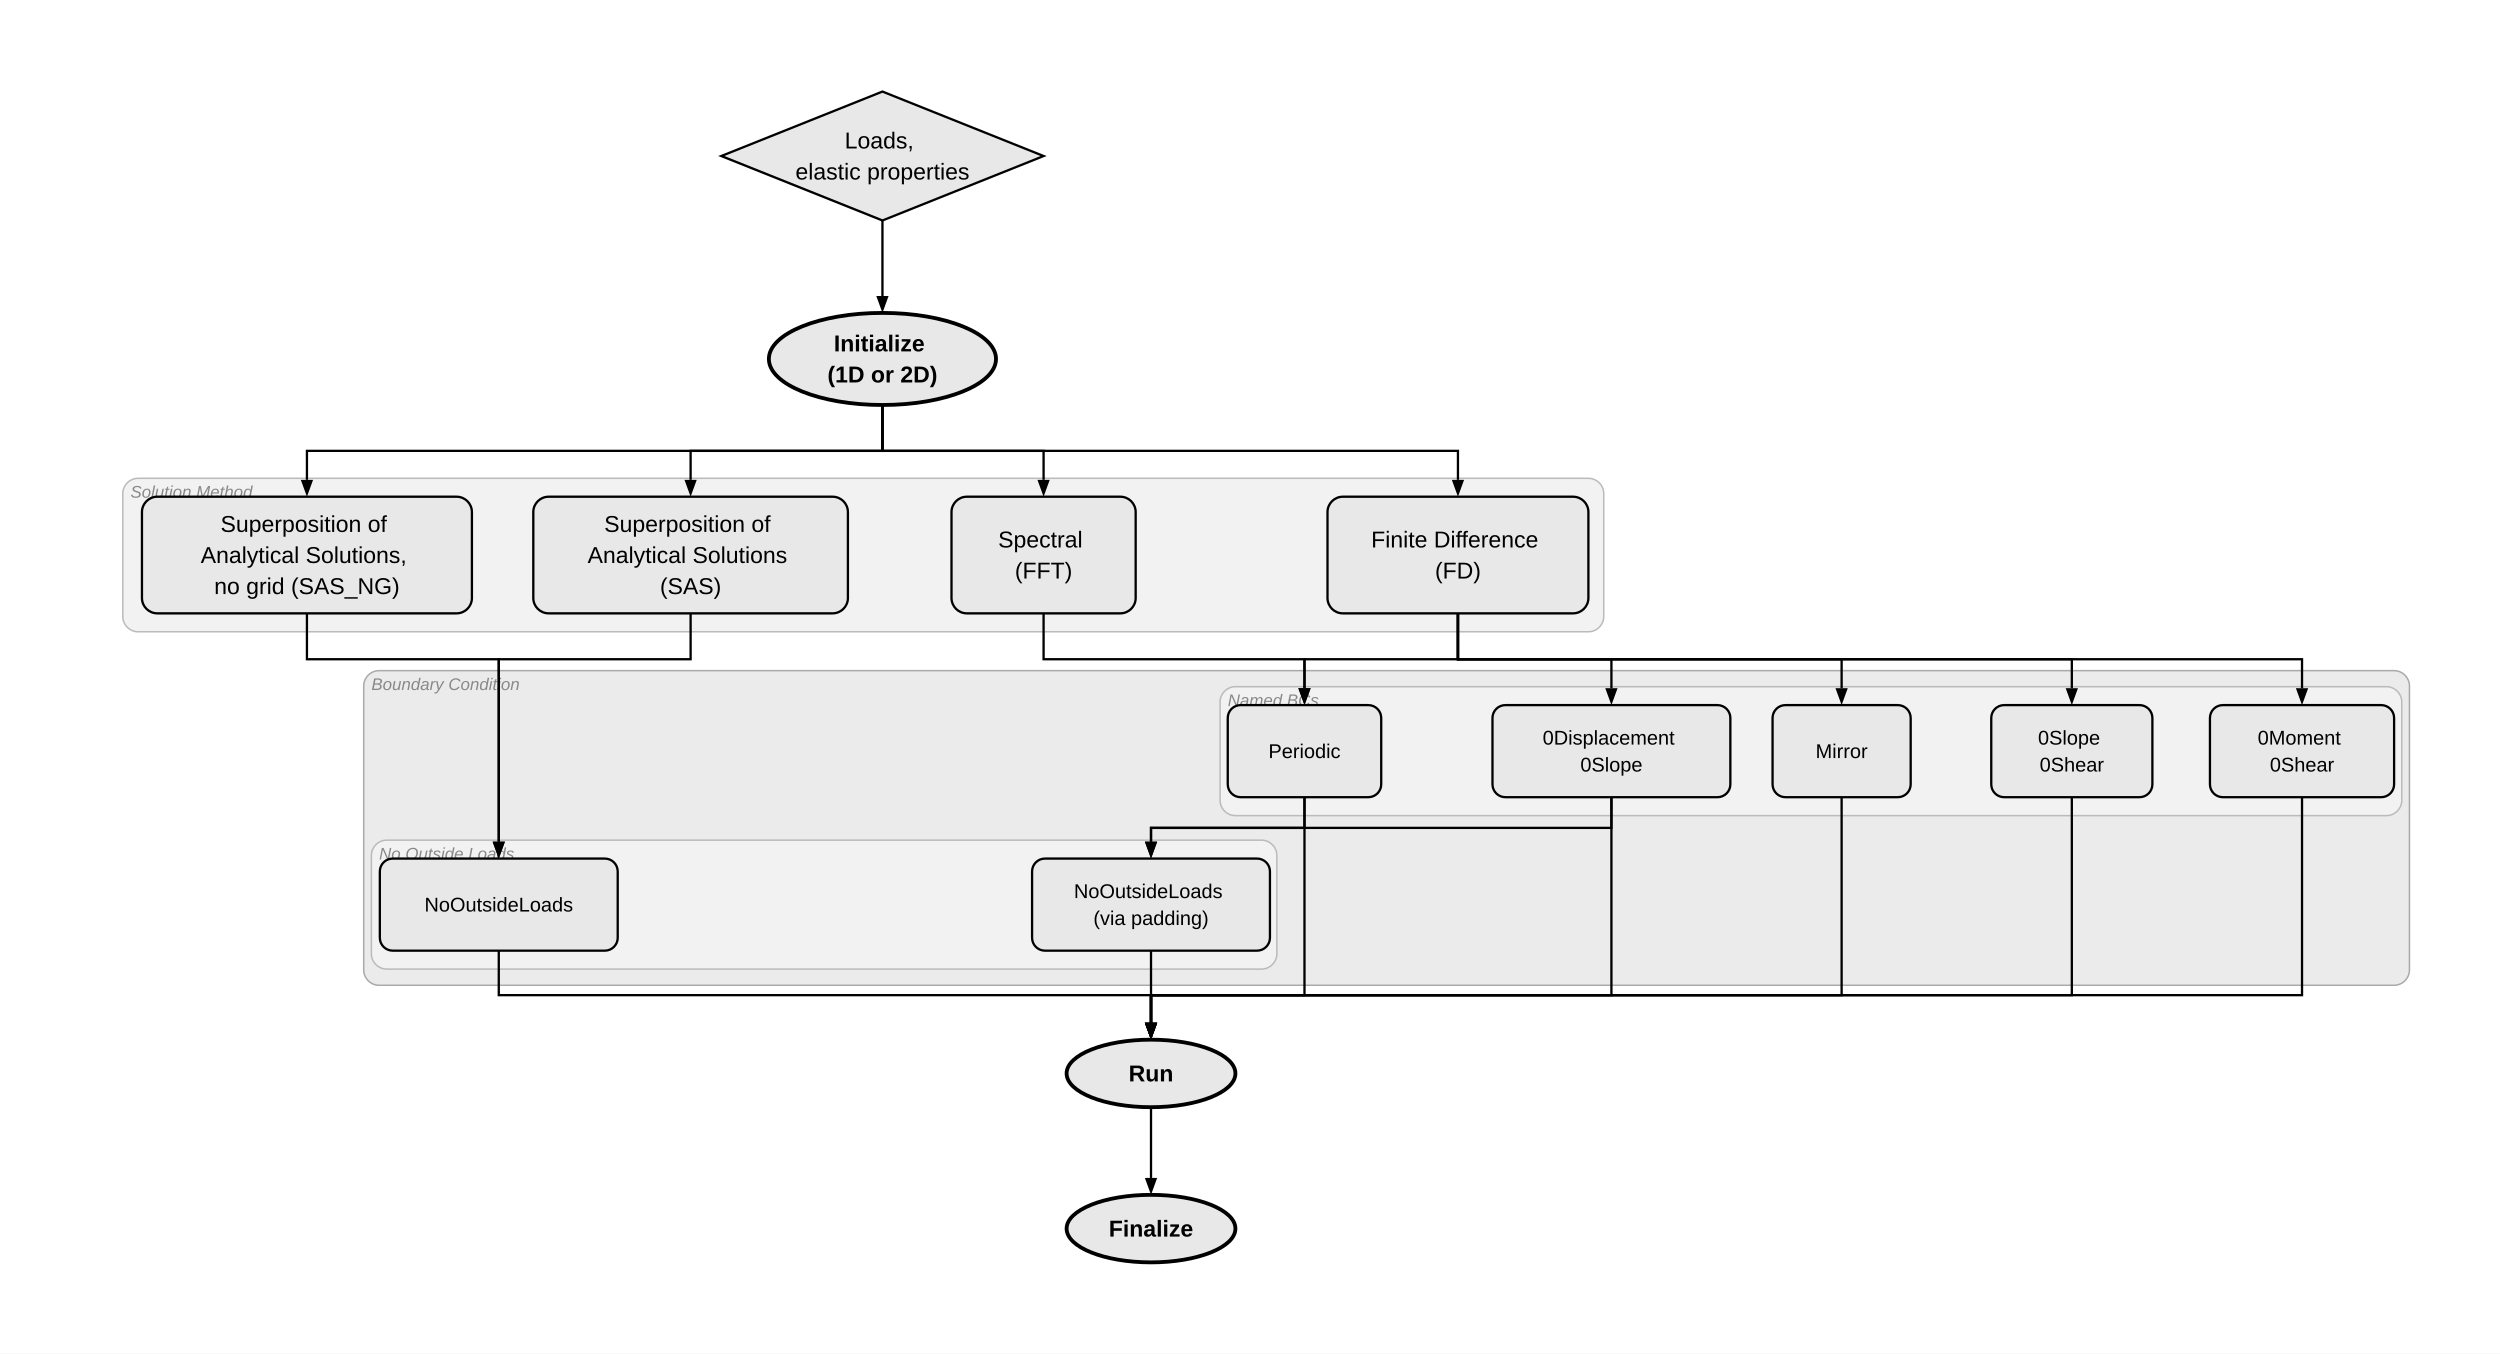
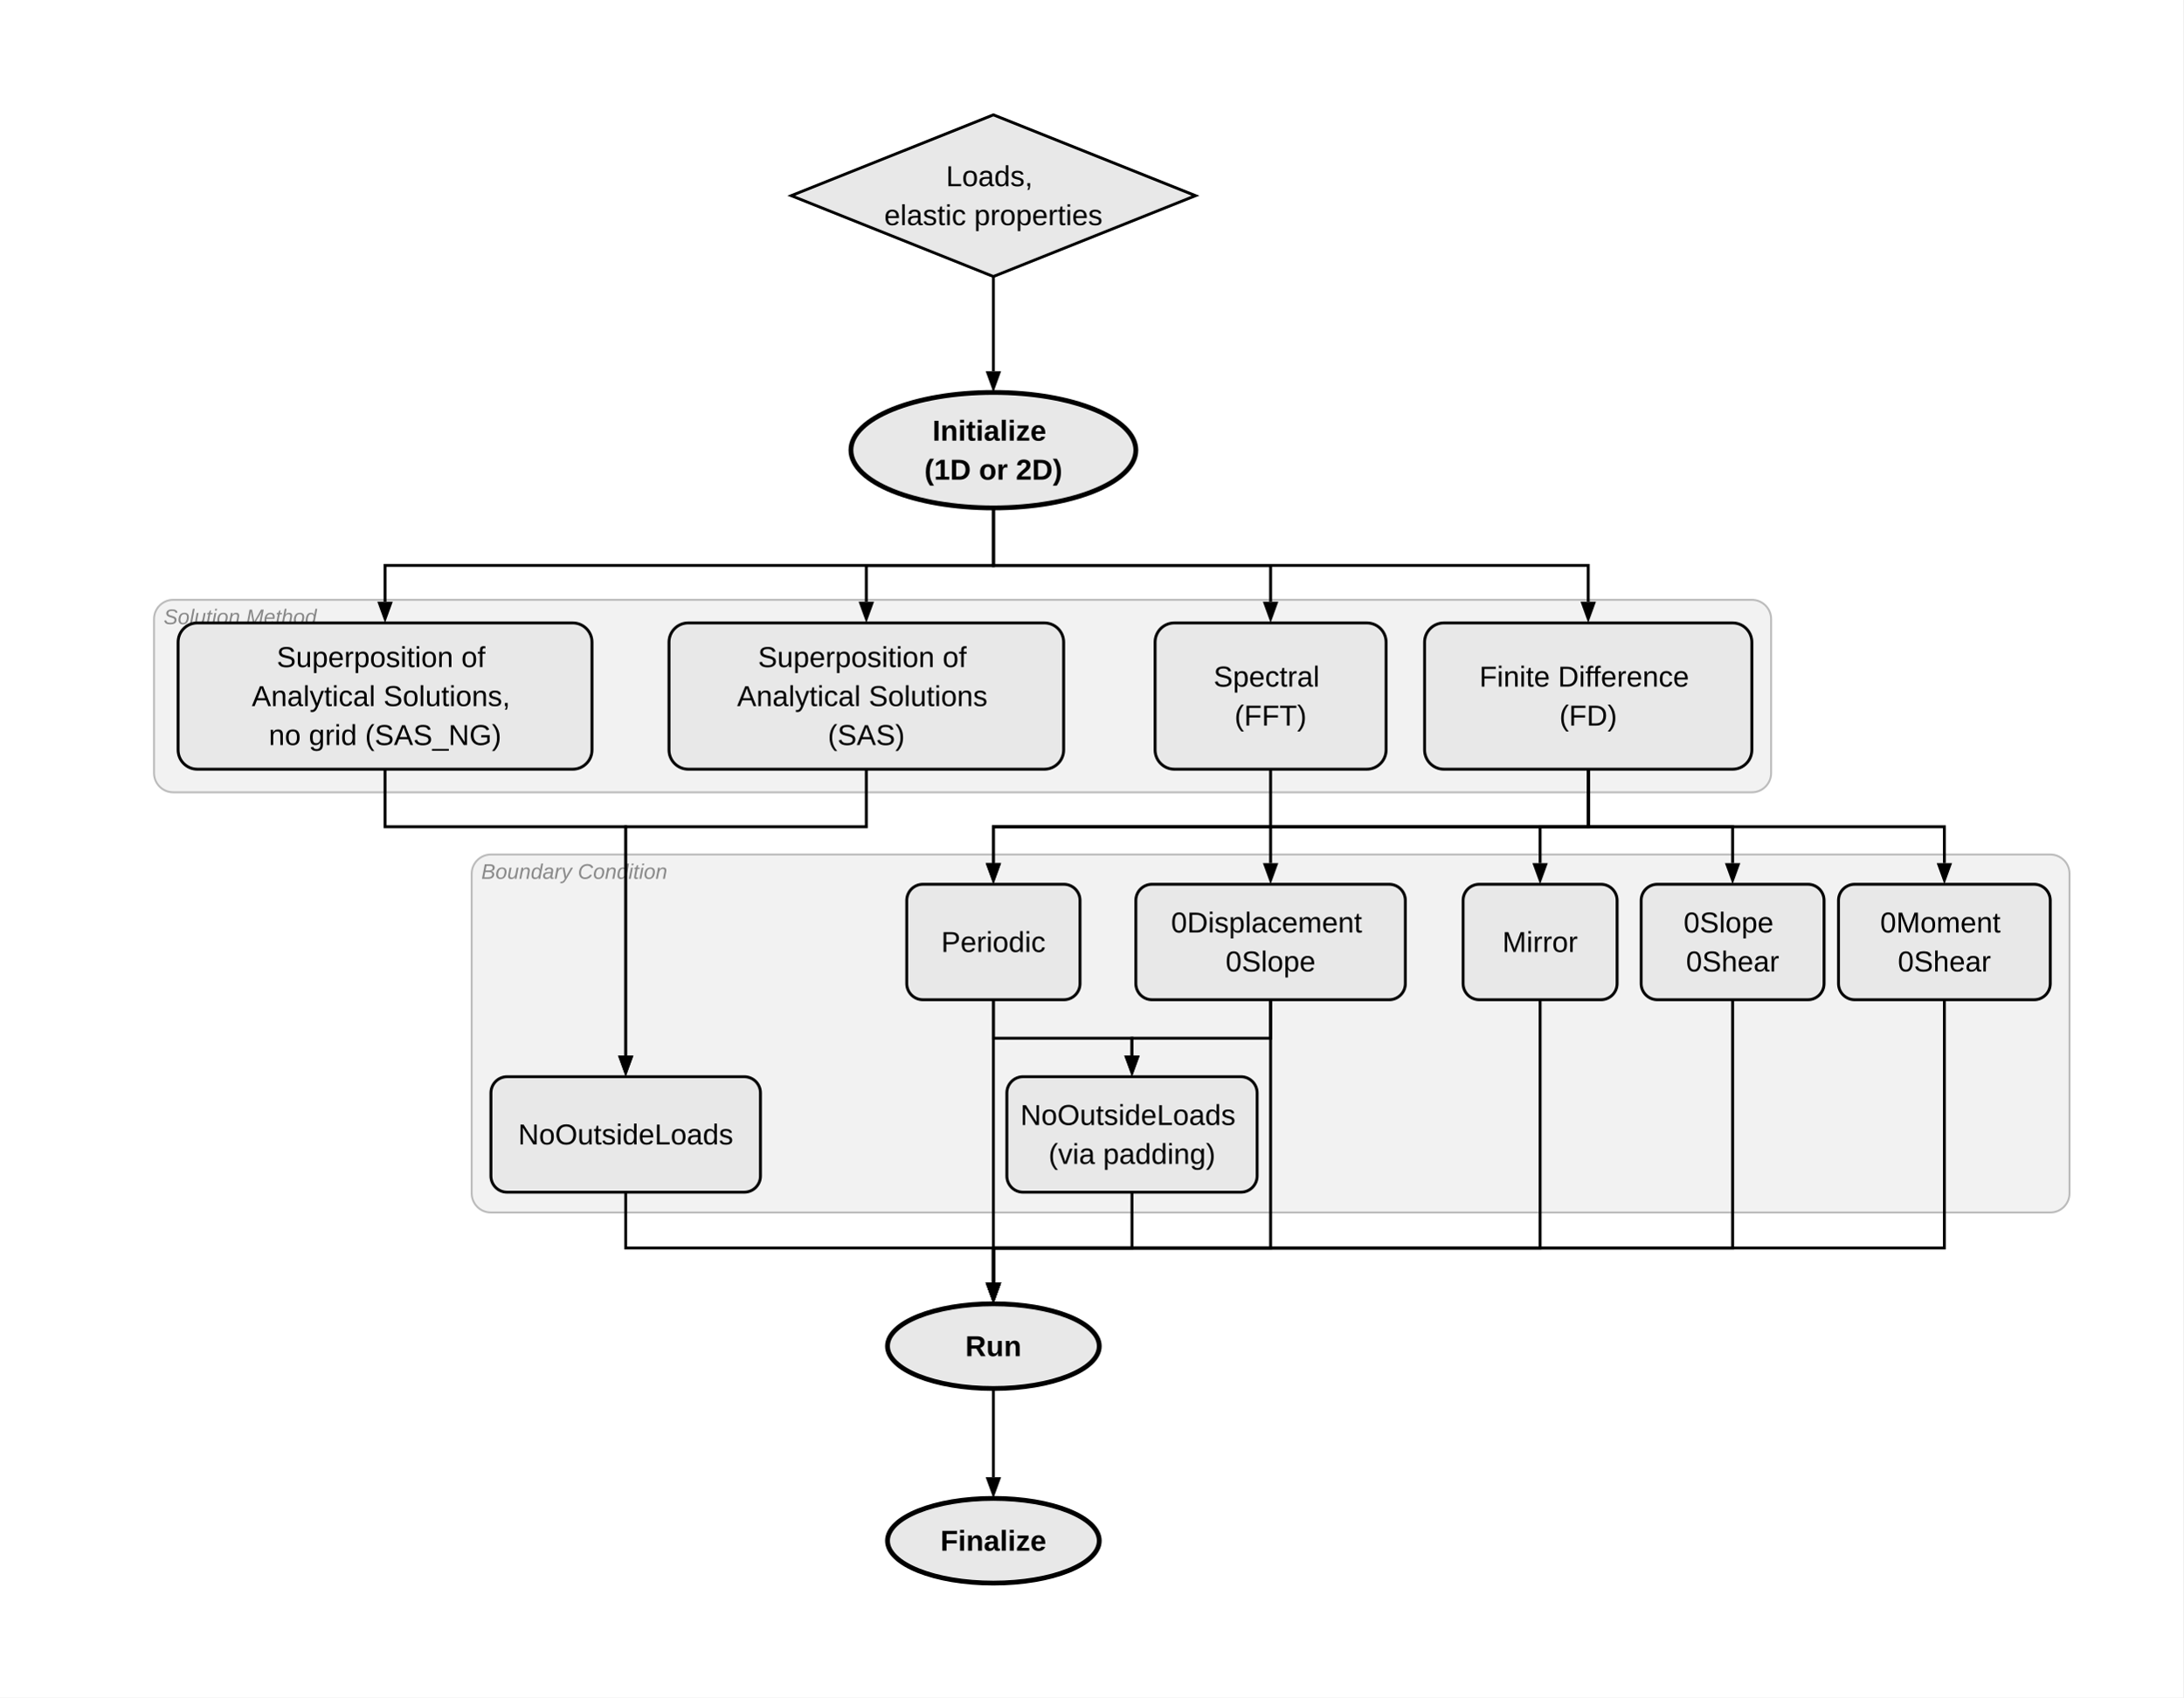
- <svg xmlns="http://www.w3.org/2000/svg" width="1629" height="882" viewBox="0 0 1629 882">
+ <svg xmlns="http://www.w3.org/2000/svg" width="1134" height="882" viewBox="0 0 1134 882">
  <defs>
    <marker id="arr" markerWidth="11" markerHeight="8" refX="0" refY="4" orient="auto" markerUnits="userSpaceOnUse">
      <polygon points="0,0 11,4 0,8" fill="#000000" />
    </marker>
  </defs>
-   <rect width="1629" height="882" fill="white" />
-   <rect x="80.00" y="311.66" width="965.0" height="100.0" rx="10.00" ry="10.00" fill="#F2F2F2" stroke="#BBBBBB" stroke-width="1.0" />
+   <rect width="1134" height="882" fill="white" />
+   <rect x="80.00" y="311.66" width="840.0" height="100.0" rx="10.00" ry="10.00" fill="#F2F2F2" stroke="#BBBBBB" stroke-width="1.0" />
  <text font-family="Arial,Helvetica,sans-serif" font-size="11" font-weight="normal" font-style="italic" fill="#888888">
    <tspan x="85.00" y="316.66" dominant-baseline="hanging">Solution Method</tspan>
  </text>
-   <rect x="237.00" y="437.00" width="1333.0" height="205.0" rx="10.00" ry="10.00" fill="#EBEBEB" stroke="#AAAAAA" stroke-width="1.0" />
+   <rect x="245.00" y="444.00" width="830.0" height="186.0" rx="10.00" ry="10.00" fill="#F2F2F2" stroke="#BBBBBB" stroke-width="1.0" />
  <text font-family="Arial,Helvetica,sans-serif" font-size="11" font-weight="normal" font-style="italic" fill="#888888">
-     <tspan x="242.00" y="442.00" dominant-baseline="hanging">Boundary Condition</tspan>
+     <tspan x="250.00" y="449.00" dominant-baseline="hanging">Boundary Condition</tspan>
  </text>
-   <rect x="795.00" y="447.45" width="770.0" height="84.0" rx="10.00" ry="10.00" fill="#F2F2F2" stroke="#BBBBBB" stroke-width="1.0" />
-   <text font-family="Arial,Helvetica,sans-serif" font-size="11" font-weight="normal" font-style="italic" fill="#888888">
-     <tspan x="800.00" y="452.45" dominant-baseline="hanging">Named BCs</tspan>
-   </text>
-   <rect x="242.00" y="547.45" width="590.0" height="84.0" rx="10.00" ry="10.00" fill="#F2F2F2" stroke="#BBBBBB" stroke-width="1.0" />
-   <text font-family="Arial,Helvetica,sans-serif" font-size="11" font-weight="normal" font-style="italic" fill="#888888">
-     <tspan x="247.00" y="552.45" dominant-baseline="hanging">No Outside Loads</tspan>
-   </text>
-   <line x1="575.00" y1="143.66" x2="575.00" y2="192.89" stroke="#000000" stroke-width="1.5" marker-end="url(#arr)" />
-   <polyline points="575.00,263.89 575.00,293.78 200.00,293.78 200.00,312.66" fill="none" stroke="#000000" stroke-width="1.5" marker-end="url(#arr)" />
-   <polyline points="575.00,263.89 575.00,293.78 450.00,293.78 450.00,312.66" fill="none" stroke="#000000" stroke-width="1.5" marker-end="url(#arr)" />
-   <polyline points="575.00,263.89 575.00,293.78 680.00,293.78 680.00,312.66" fill="none" stroke="#000000" stroke-width="1.5" marker-end="url(#arr)" />
-   <polyline points="575.00,263.89 575.00,293.78 950.00,293.78 950.00,312.66" fill="none" stroke="#000000" stroke-width="1.5" marker-end="url(#arr)" />
+   <line x1="516.00" y1="143.66" x2="516.00" y2="192.89" stroke="#000000" stroke-width="1.5" marker-end="url(#arr)" />
+   <polyline points="516.00,263.89 516.00,293.78 200.00,293.78 200.00,312.66" fill="none" stroke="#000000" stroke-width="1.5" marker-end="url(#arr)" />
+   <polyline points="516.00,263.89 516.00,293.78 450.00,293.78 450.00,312.66" fill="none" stroke="#000000" stroke-width="1.5" marker-end="url(#arr)" />
+   <polyline points="516.00,263.89 516.00,293.78 660.00,293.78 660.00,312.66" fill="none" stroke="#000000" stroke-width="1.5" marker-end="url(#arr)" />
+   <polyline points="516.00,263.89 516.00,293.78 825.00,293.78 825.00,312.66" fill="none" stroke="#000000" stroke-width="1.5" marker-end="url(#arr)" />
  <polyline points="200.00,399.66 200.00,429.56 325.00,429.56 325.00,548.45" fill="none" stroke="#000000" stroke-width="1.5" marker-end="url(#arr)" />
  <polyline points="450.00,399.66 450.00,429.56 325.00,429.56 325.00,548.45" fill="none" stroke="#000000" stroke-width="1.5" marker-end="url(#arr)" />
-   <polyline points="680.00,399.66 680.00,429.56 850.00,429.56 850.00,448.45" fill="none" stroke="#000000" stroke-width="1.5" marker-end="url(#arr)" />
-   <polyline points="950.00,399.66 950.00,429.56 850.00,429.56 850.00,448.45" fill="none" stroke="#000000" stroke-width="1.5" marker-end="url(#arr)" />
-   <polyline points="950.00,399.66 950.00,429.56 1050.00,429.56 1050.00,448.45" fill="none" stroke="#000000" stroke-width="1.5" marker-end="url(#arr)" />
-   <polyline points="950.00,399.66 950.00,429.56 1200.00,429.56 1200.00,448.45" fill="none" stroke="#000000" stroke-width="1.5" marker-end="url(#arr)" />
-   <polyline points="950.00,399.66 950.00,429.56 1350.00,429.56 1350.00,448.45" fill="none" stroke="#000000" stroke-width="1.5" marker-end="url(#arr)" />
-   <polyline points="950.00,399.66 950.00,429.56 1500.00,429.56 1500.00,448.45" fill="none" stroke="#000000" stroke-width="1.5" marker-end="url(#arr)" />
-   <polyline points="850.00,519.45 850.00,539.45 750.00,539.45 750.00,548.45" fill="none" stroke="#000000" stroke-width="1.5" marker-end="url(#arr)" />
-   <polyline points="1050.00,519.45 1050.00,539.45 750.00,539.45 750.00,548.45" fill="none" stroke="#000000" stroke-width="1.5" marker-end="url(#arr)" />
-   <line x1="750.00" y1="619.45" x2="750.00" y2="666.45" stroke="#000000" stroke-width="1.5" marker-end="url(#arr)" />
-   <polyline points="850.00,519.45 850.00,648.45 750.00,648.45 750.00,666.45" fill="none" stroke="#000000" stroke-width="1.5" marker-end="url(#arr)" />
-   <polyline points="1050.00,519.45 1050.00,648.45 750.00,648.45 750.00,666.45" fill="none" stroke="#000000" stroke-width="1.5" marker-end="url(#arr)" />
-   <polyline points="325.00,619.45 325.00,648.45 750.00,648.45 750.00,666.45" fill="none" stroke="#000000" stroke-width="1.5" marker-end="url(#arr)" />
-   <polyline points="1200.00,519.45 1200.00,648.45 750.00,648.45 750.00,666.45" fill="none" stroke="#000000" stroke-width="1.5" marker-end="url(#arr)" />
-   <polyline points="1350.00,519.45 1350.00,648.45 750.00,648.45 750.00,666.45" fill="none" stroke="#000000" stroke-width="1.5" marker-end="url(#arr)" />
-   <polyline points="1500.00,519.45 1500.00,648.45 750.00,648.45 750.00,666.45" fill="none" stroke="#000000" stroke-width="1.5" marker-end="url(#arr)" />
-   <line x1="750.00" y1="721.45" x2="750.00" y2="767.56" stroke="#000000" stroke-width="1.5" marker-end="url(#arr)" />
-   <polygon points="575.00,59.66 680.00,101.66 575.00,143.66 470.00,101.66" fill="#E8E8E8" stroke="#000000" stroke-width="1.5" />
+   <polyline points="660.00,399.66 660.00,429.56 516.00,429.56 516.00,448.45" fill="none" stroke="#000000" stroke-width="1.5" marker-end="url(#arr)" />
+   <polyline points="825.00,399.66 825.00,429.56 516.00,429.56 516.00,448.45" fill="none" stroke="#000000" stroke-width="1.5" marker-end="url(#arr)" />
+   <polyline points="825.00,399.66 825.00,429.56 660.00,429.56 660.00,448.45" fill="none" stroke="#000000" stroke-width="1.5" marker-end="url(#arr)" />
+   <polyline points="825.00,399.66 825.00,429.56 800.00,429.56 800.00,448.45" fill="none" stroke="#000000" stroke-width="1.5" marker-end="url(#arr)" />
+   <polyline points="825.00,399.66 825.00,429.56 900.00,429.56 900.00,448.45" fill="none" stroke="#000000" stroke-width="1.5" marker-end="url(#arr)" />
+   <polyline points="825.00,399.66 825.00,429.56 1010.00,429.56 1010.00,448.45" fill="none" stroke="#000000" stroke-width="1.5" marker-end="url(#arr)" />
+   <polyline points="516.00,519.45 516.00,539.45 588.00,539.45 588.00,548.45" fill="none" stroke="#000000" stroke-width="1.5" marker-end="url(#arr)" />
+   <polyline points="660.00,519.45 660.00,539.45 588.00,539.45 588.00,548.45" fill="none" stroke="#000000" stroke-width="1.5" marker-end="url(#arr)" />
+   <line x1="516.00" y1="519.45" x2="516.00" y2="666.45" stroke="#000000" stroke-width="1.5" marker-end="url(#arr)" />
+   <polyline points="588.00,619.45 588.00,648.45 516.00,648.45 516.00,666.45" fill="none" stroke="#000000" stroke-width="1.5" marker-end="url(#arr)" />
+   <polyline points="325.00,619.45 325.00,648.45 516.00,648.45 516.00,666.45" fill="none" stroke="#000000" stroke-width="1.5" marker-end="url(#arr)" />
+   <polyline points="660.00,519.45 660.00,648.45 516.00,648.45 516.00,666.45" fill="none" stroke="#000000" stroke-width="1.5" marker-end="url(#arr)" />
+   <polyline points="800.00,519.45 800.00,648.45 516.00,648.45 516.00,666.45" fill="none" stroke="#000000" stroke-width="1.5" marker-end="url(#arr)" />
+   <polyline points="900.00,519.45 900.00,648.45 516.00,648.45 516.00,666.45" fill="none" stroke="#000000" stroke-width="1.5" marker-end="url(#arr)" />
+   <polyline points="1010.00,519.45 1010.00,648.45 516.00,648.45 516.00,666.45" fill="none" stroke="#000000" stroke-width="1.5" marker-end="url(#arr)" />
+   <line x1="516.00" y1="721.45" x2="516.00" y2="767.56" stroke="#000000" stroke-width="1.5" marker-end="url(#arr)" />
+   <polygon points="516.00,59.66 621.00,101.66 516.00,143.66 411.00,101.66" fill="#E8E8E8" stroke="#000000" stroke-width="1.5" />
  <text text-anchor="middle" font-family="Arial,Helvetica,sans-serif" font-size="15" font-weight="normal">
-     <tspan x="575.00" y="91.53" dominant-baseline="central">Loads,</tspan>
-     <tspan x="575.00" y="111.78" dominant-baseline="central">elastic properties</tspan>
+     <tspan x="516.00" y="91.53" dominant-baseline="central">Loads,</tspan>
+     <tspan x="516.00" y="111.78" dominant-baseline="central">elastic properties</tspan>
  </text>
-   <ellipse cx="575.00" cy="233.89" rx="74.00" ry="30.00" fill="#E8E8E8" stroke="#000000" stroke-width="2.5" />
+   <ellipse cx="516.00" cy="233.89" rx="74.00" ry="30.00" fill="#E8E8E8" stroke="#000000" stroke-width="2.5" />
  <text text-anchor="middle" font-family="Arial,Helvetica,sans-serif" font-size="15" font-weight="bold">
-     <tspan x="575.00" y="223.76" dominant-baseline="central">Initialize</tspan>
-     <tspan x="575.00" y="244.01" dominant-baseline="central">(1D or 2D)</tspan>
+     <tspan x="516.00" y="223.76" dominant-baseline="central">Initialize</tspan>
+     <tspan x="516.00" y="244.01" dominant-baseline="central">(1D or 2D)</tspan>
  </text>
  <rect x="92.50" y="323.66" width="215.0" height="76.0" rx="10.00" ry="10.00" fill="#E8E8E8" stroke="#000000" stroke-width="1.5" />
  <text text-anchor="middle" font-family="Arial,Helvetica,sans-serif" font-size="15" font-weight="normal">
    <tspan x="200.00" y="341.41" dominant-baseline="central">Superposition of</tspan>
    <tspan x="200.00" y="361.66" dominant-baseline="central">Analytical Solutions,</tspan>
    <tspan x="200.00" y="381.91" dominant-baseline="central">no grid (SAS_NG)</tspan>
  </text>
  <rect x="347.50" y="323.66" width="205.0" height="76.0" rx="10.00" ry="10.00" fill="#E8E8E8" stroke="#000000" stroke-width="1.5" />
  <text text-anchor="middle" font-family="Arial,Helvetica,sans-serif" font-size="15" font-weight="normal">
    <tspan x="450.00" y="341.41" dominant-baseline="central">Superposition of</tspan>
    <tspan x="450.00" y="361.66" dominant-baseline="central">Analytical Solutions</tspan>
    <tspan x="450.00" y="381.91" dominant-baseline="central">(SAS)</tspan>
  </text>
-   <rect x="620.00" y="323.66" width="120.0" height="76.0" rx="10.00" ry="10.00" fill="#E8E8E8" stroke="#000000" stroke-width="1.5" />
+   <rect x="600.00" y="323.66" width="120.0" height="76.0" rx="10.00" ry="10.00" fill="#E8E8E8" stroke="#000000" stroke-width="1.5" />
  <text text-anchor="middle" font-family="Arial,Helvetica,sans-serif" font-size="15" font-weight="normal">
-     <tspan x="680.00" y="351.54" dominant-baseline="central">Spectral</tspan>
-     <tspan x="680.00" y="371.79" dominant-baseline="central">(FFT)</tspan>
+     <tspan x="660.00" y="351.54" dominant-baseline="central">Spectral</tspan>
+     <tspan x="660.00" y="371.79" dominant-baseline="central">(FFT)</tspan>
  </text>
-   <rect x="865.00" y="323.66" width="170.0" height="76.0" rx="10.00" ry="10.00" fill="#E8E8E8" stroke="#000000" stroke-width="1.5" />
+   <rect x="740.00" y="323.66" width="170.0" height="76.0" rx="10.00" ry="10.00" fill="#E8E8E8" stroke="#000000" stroke-width="1.5" />
  <text text-anchor="middle" font-family="Arial,Helvetica,sans-serif" font-size="15" font-weight="normal">
-     <tspan x="950.00" y="351.54" dominant-baseline="central">Finite Difference</tspan>
-     <tspan x="950.00" y="371.79" dominant-baseline="central">(FD)</tspan>
+     <tspan x="825.00" y="351.54" dominant-baseline="central">Finite Difference</tspan>
+     <tspan x="825.00" y="371.79" dominant-baseline="central">(FD)</tspan>
  </text>
-   <rect x="800.00" y="459.45" width="100.0" height="60.0" rx="8.40" ry="8.40" fill="#E8E8E8" stroke="#000000" stroke-width="1.5" />
-   <text text-anchor="middle" font-family="Arial,Helvetica,sans-serif" font-size="13" font-weight="normal">
-     <tspan x="850.00" y="489.45" dominant-baseline="central">Periodic</tspan>
+   <rect x="471.00" y="459.45" width="90.0" height="60.0" rx="8.40" ry="8.40" fill="#E8E8E8" stroke="#000000" stroke-width="1.5" />
+   <text text-anchor="middle" font-family="Arial,Helvetica,sans-serif" font-size="15" font-weight="normal">
+     <tspan x="516.00" y="489.45" dominant-baseline="central">Periodic</tspan>
  </text>
-   <rect x="972.50" y="459.45" width="155.0" height="60.0" rx="8.40" ry="8.40" fill="#E8E8E8" stroke="#000000" stroke-width="1.5" />
-   <text text-anchor="middle" font-family="Arial,Helvetica,sans-serif" font-size="13" font-weight="normal">
-     <tspan x="1050.00" y="480.68" dominant-baseline="central">0Displacement</tspan>
-     <tspan x="1050.00" y="498.23" dominant-baseline="central">0Slope</tspan>
+   <rect x="590.00" y="459.45" width="140.0" height="60.0" rx="8.40" ry="8.40" fill="#E8E8E8" stroke="#000000" stroke-width="1.5" />
+   <text text-anchor="middle" font-family="Arial,Helvetica,sans-serif" font-size="15" font-weight="normal">
+     <tspan x="660.00" y="479.32" dominant-baseline="central">0Displacement</tspan>
+     <tspan x="660.00" y="499.57" dominant-baseline="central">0Slope</tspan>
  </text>
-   <rect x="1155.00" y="459.45" width="90.0" height="60.0" rx="8.40" ry="8.40" fill="#E8E8E8" stroke="#000000" stroke-width="1.5" />
-   <text text-anchor="middle" font-family="Arial,Helvetica,sans-serif" font-size="13" font-weight="normal">
-     <tspan x="1200.00" y="489.45" dominant-baseline="central">Mirror</tspan>
+   <rect x="760.00" y="459.45" width="80.0" height="60.0" rx="8.40" ry="8.40" fill="#E8E8E8" stroke="#000000" stroke-width="1.5" />
+   <text text-anchor="middle" font-family="Arial,Helvetica,sans-serif" font-size="15" font-weight="normal">
+     <tspan x="800.00" y="489.45" dominant-baseline="central">Mirror</tspan>
  </text>
-   <rect x="1297.50" y="459.45" width="105.0" height="60.0" rx="8.40" ry="8.40" fill="#E8E8E8" stroke="#000000" stroke-width="1.5" />
-   <text text-anchor="middle" font-family="Arial,Helvetica,sans-serif" font-size="13" font-weight="normal">
-     <tspan x="1350.00" y="480.68" dominant-baseline="central">0Slope</tspan>
-     <tspan x="1350.00" y="498.23" dominant-baseline="central">0Shear</tspan>
+   <rect x="852.50" y="459.45" width="95.0" height="60.0" rx="8.40" ry="8.40" fill="#E8E8E8" stroke="#000000" stroke-width="1.5" />
+   <text text-anchor="middle" font-family="Arial,Helvetica,sans-serif" font-size="15" font-weight="normal">
+     <tspan x="900.00" y="479.32" dominant-baseline="central">0Slope</tspan>
+     <tspan x="900.00" y="499.57" dominant-baseline="central">0Shear</tspan>
  </text>
-   <rect x="1440.00" y="459.45" width="120.0" height="60.0" rx="8.40" ry="8.40" fill="#E8E8E8" stroke="#000000" stroke-width="1.5" />
-   <text text-anchor="middle" font-family="Arial,Helvetica,sans-serif" font-size="13" font-weight="normal">
-     <tspan x="1500.00" y="480.68" dominant-baseline="central">0Moment</tspan>
-     <tspan x="1500.00" y="498.23" dominant-baseline="central">0Shear</tspan>
+   <rect x="955.00" y="459.45" width="110.0" height="60.0" rx="8.40" ry="8.40" fill="#E8E8E8" stroke="#000000" stroke-width="1.5" />
+   <text text-anchor="middle" font-family="Arial,Helvetica,sans-serif" font-size="15" font-weight="normal">
+     <tspan x="1010.00" y="479.32" dominant-baseline="central">0Moment</tspan>
+     <tspan x="1010.00" y="499.57" dominant-baseline="central">0Shear</tspan>
  </text>
-   <rect x="247.50" y="559.45" width="155.0" height="60.0" rx="8.40" ry="8.40" fill="#E8E8E8" stroke="#000000" stroke-width="1.5" />
-   <text text-anchor="middle" font-family="Arial,Helvetica,sans-serif" font-size="13" font-weight="normal">
+   <rect x="255.00" y="559.45" width="140.0" height="60.0" rx="8.40" ry="8.40" fill="#E8E8E8" stroke="#000000" stroke-width="1.5" />
+   <text text-anchor="middle" font-family="Arial,Helvetica,sans-serif" font-size="15" font-weight="normal">
    <tspan x="325.00" y="589.45" dominant-baseline="central">NoOutsideLoads</tspan>
  </text>
-   <rect x="672.50" y="559.45" width="155.0" height="60.0" rx="8.40" ry="8.40" fill="#E8E8E8" stroke="#000000" stroke-width="1.5" />
-   <text text-anchor="middle" font-family="Arial,Helvetica,sans-serif" font-size="13" font-weight="normal">
-     <tspan x="750.00" y="580.68" dominant-baseline="central">NoOutsideLoads</tspan>
-     <tspan x="750.00" y="598.23" dominant-baseline="central">(via padding)</tspan>
+   <rect x="523.00" y="559.45" width="130.0" height="60.0" rx="8.40" ry="8.40" fill="#E8E8E8" stroke="#000000" stroke-width="1.5" />
+   <text text-anchor="middle" font-family="Arial,Helvetica,sans-serif" font-size="15" font-weight="normal">
+     <tspan x="588.00" y="579.33" dominant-baseline="central">NoOutsideLoads</tspan>
+     <tspan x="588.00" y="599.58" dominant-baseline="central">(via padding)</tspan>
  </text>
-   <ellipse cx="750.00" cy="699.45" rx="55.00" ry="22.00" fill="#E8E8E8" stroke="#000000" stroke-width="2.5" />
+   <ellipse cx="516.00" cy="699.45" rx="55.00" ry="22.00" fill="#E8E8E8" stroke="#000000" stroke-width="2.5" />
  <text text-anchor="middle" font-family="Arial,Helvetica,sans-serif" font-size="15" font-weight="bold">
-     <tspan x="750.00" y="699.45" dominant-baseline="central">Run</tspan>
+     <tspan x="516.00" y="699.45" dominant-baseline="central">Run</tspan>
  </text>
-   <ellipse cx="750.00" cy="800.56" rx="55.00" ry="22.00" fill="#E8E8E8" stroke="#000000" stroke-width="2.5" />
+   <ellipse cx="516.00" cy="800.56" rx="55.00" ry="22.00" fill="#E8E8E8" stroke="#000000" stroke-width="2.5" />
  <text text-anchor="middle" font-family="Arial,Helvetica,sans-serif" font-size="15" font-weight="bold">
-     <tspan x="750.00" y="800.56" dominant-baseline="central">Finalize</tspan>
+     <tspan x="516.00" y="800.56" dominant-baseline="central">Finalize</tspan>
  </text>
</svg>
